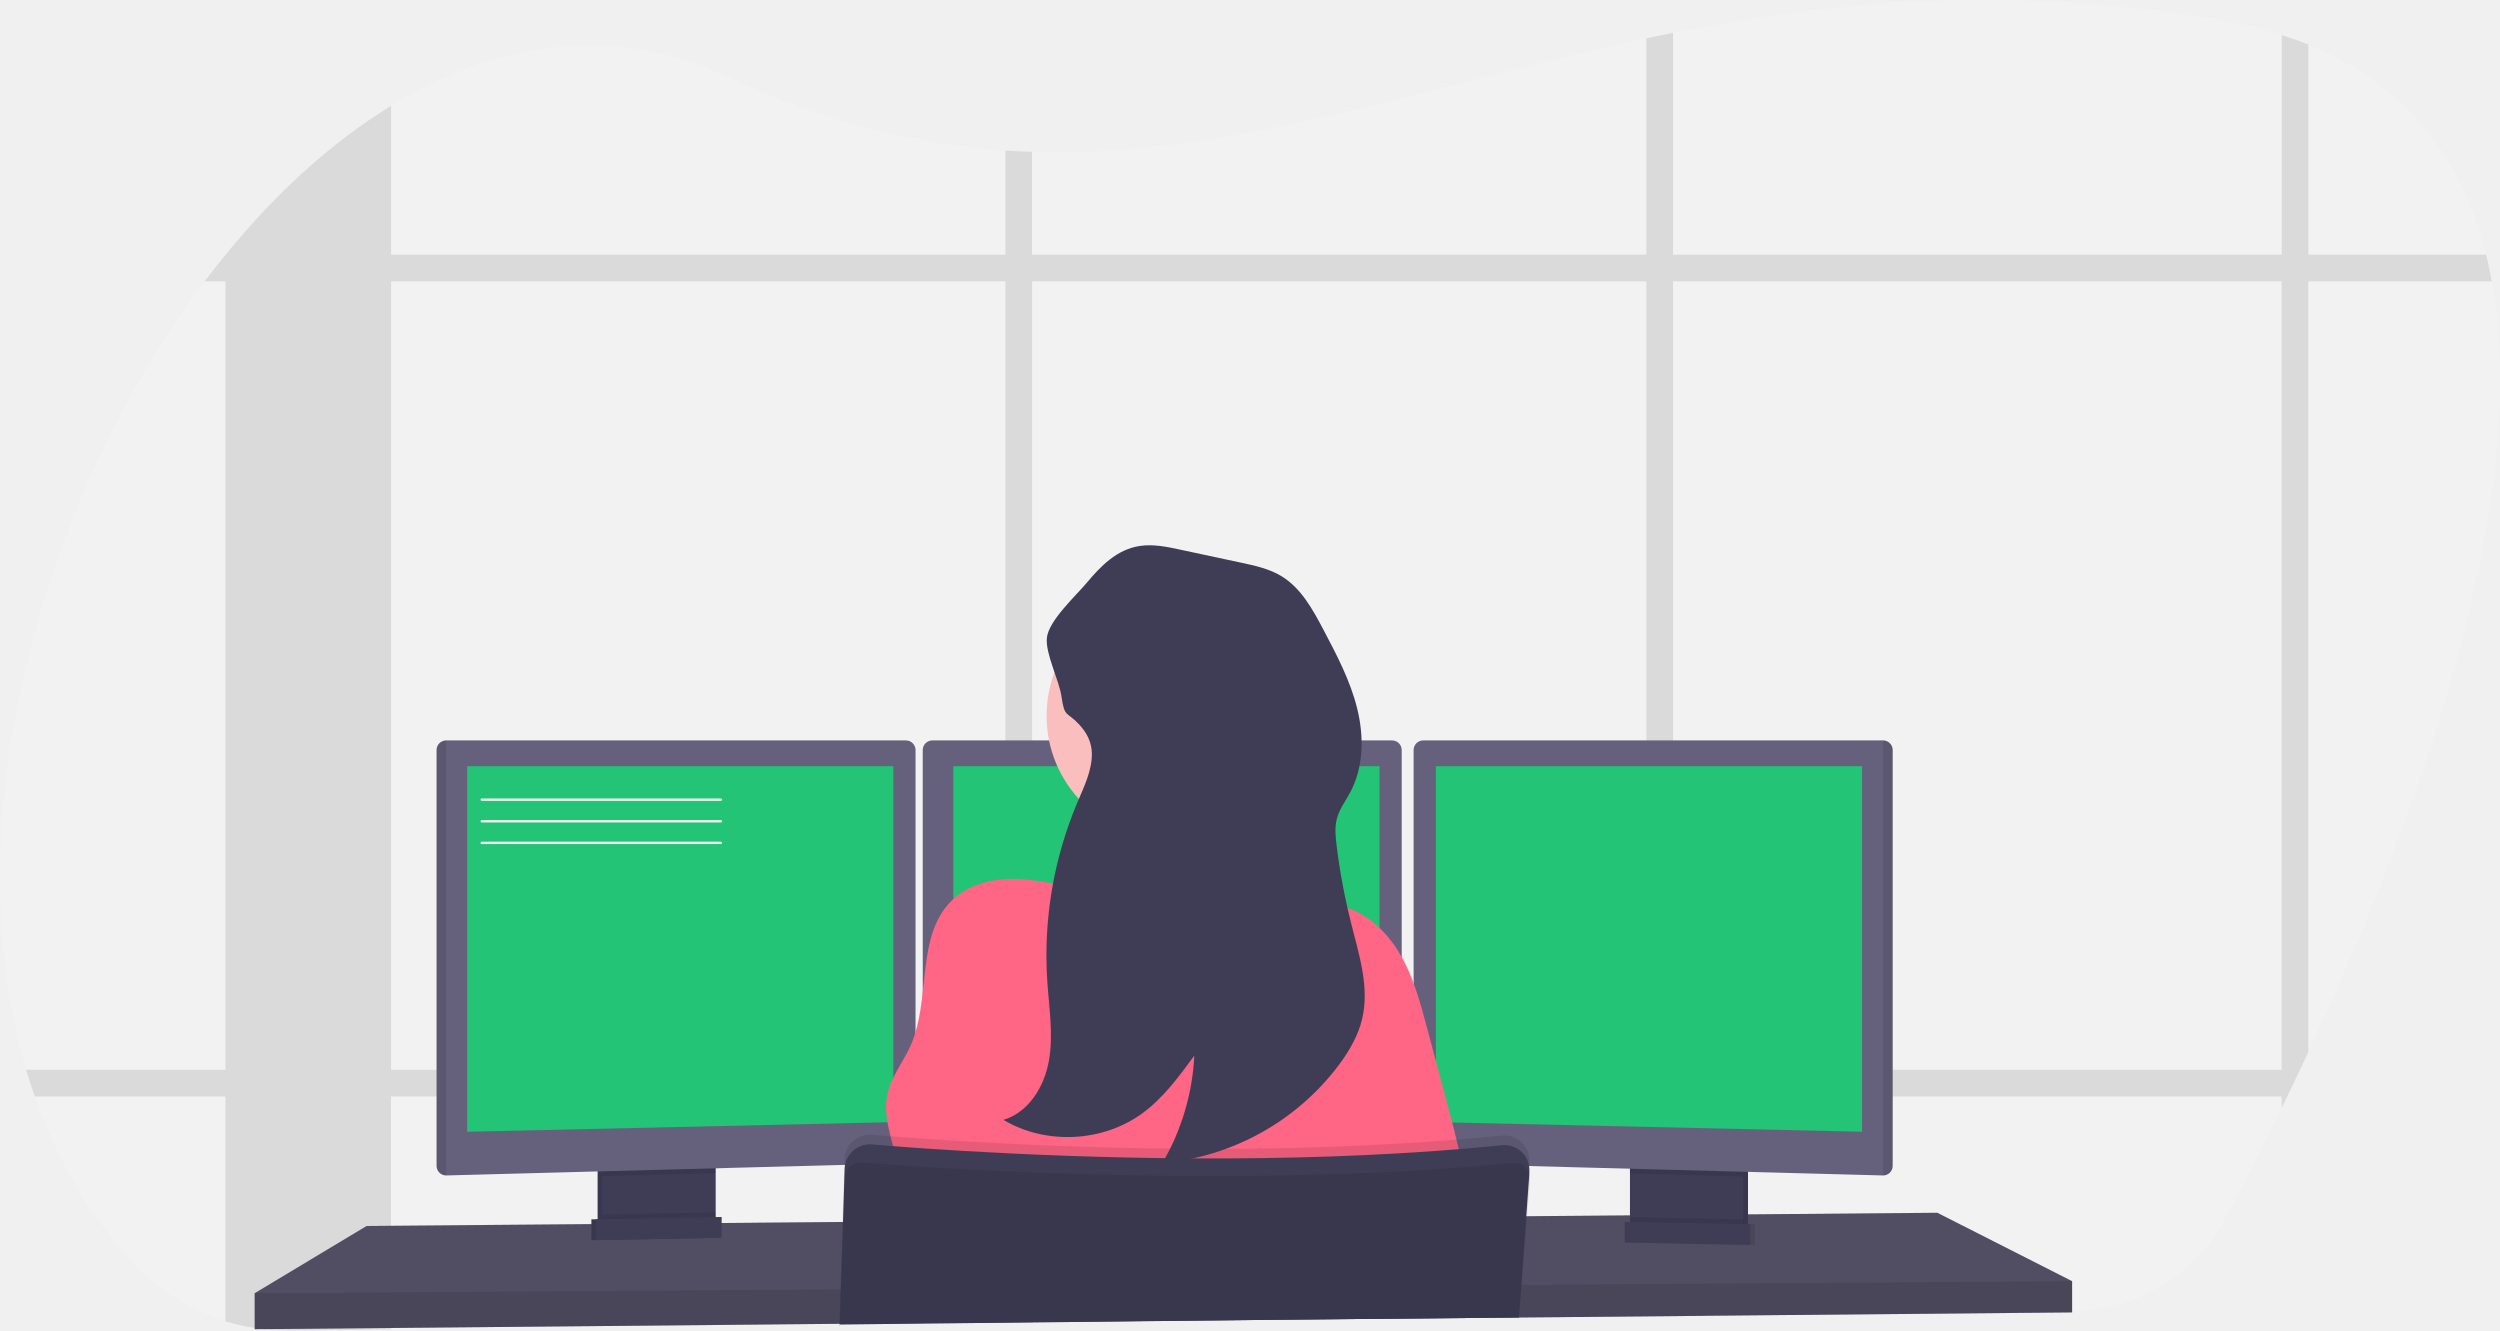
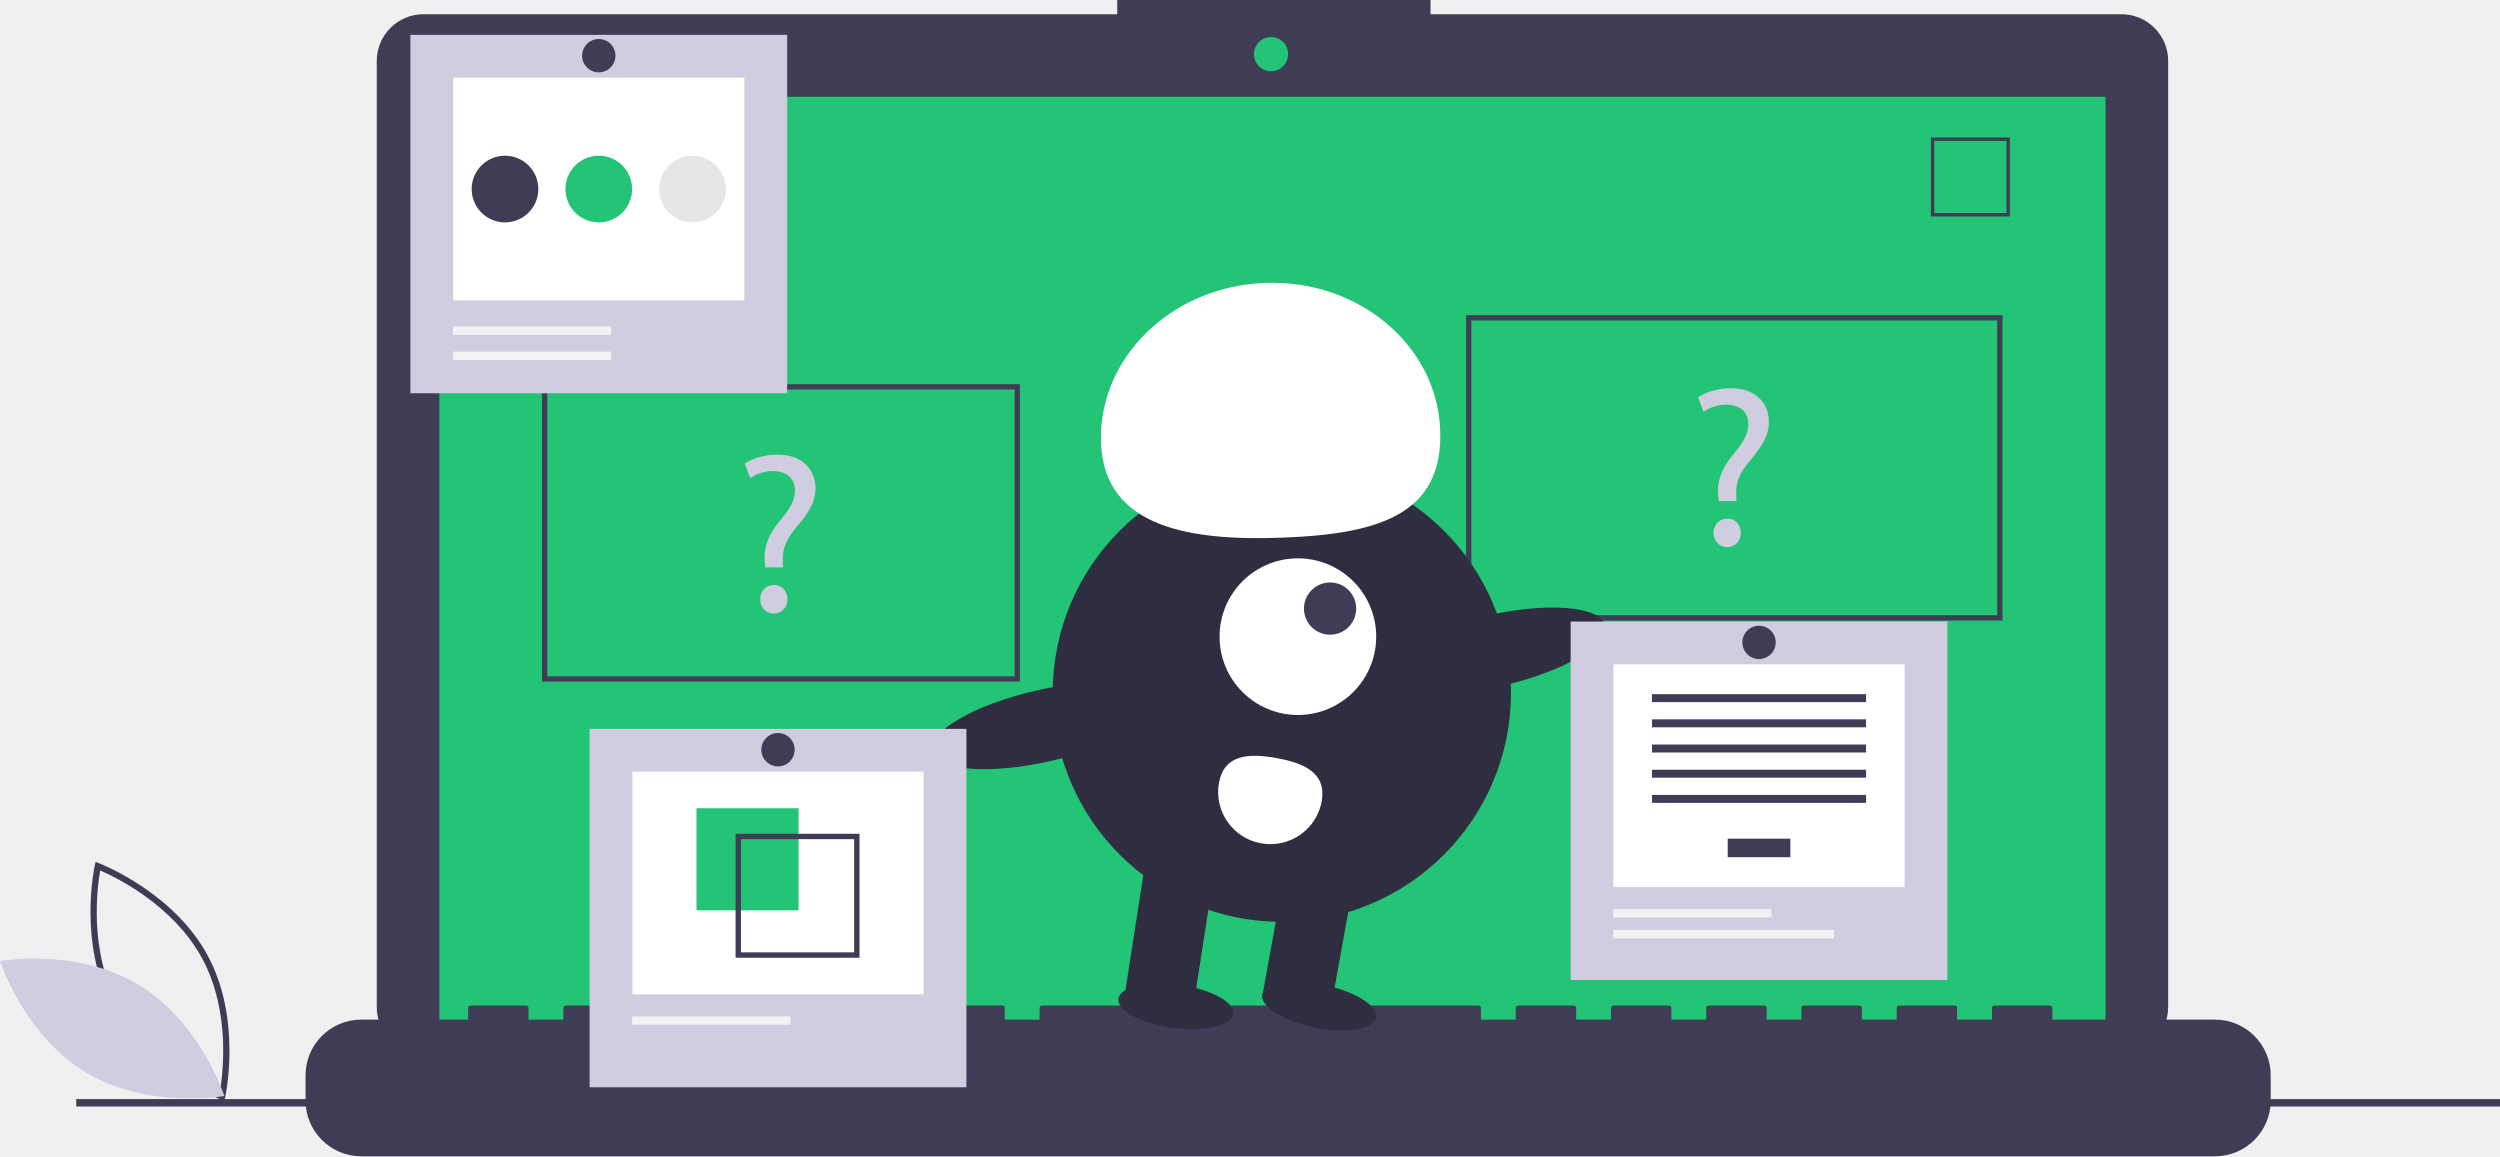
- <svg xmlns="http://www.w3.org/2000/svg" id="e6d15d18-a685-4480-ac2b-bd578043a679" data-name="Layer 1" width="1041.32" height="554.17" viewBox="0 0 1041.32 554.17">
-   <path d="M1040.82,611.12q-1.74,3.75-3.47,7.4-2.7,5.67-5.33,11.12c-.78,1.61-1.56,3.19-2.32,4.77-8.6,17.57-16.63,33.11-23.45,45.89A73.21,73.21,0,0,1,942.44,719l-151.65,1.65h-1.6l-13,.14-11.12.12-34.1.37-1.38,0-17.36.19h-.53l-107,1.16-95.51,1-11.11.12-69,.75H429l-44.75.48h-.48l-141.5,1.53-42.33.46a88,88,0,0,1-10.79-.54h0c-1.22-.14-2.44-.3-3.65-.49a87.38,87.38,0,0,1-51.29-27.54C116,678.37,102.75,655,93.85,629.64q-1.93-5.49-3.6-11.12C59.44,514.37,97,380,164.6,290.08q4.25-5.64,8.64-11l.07-.08c20.79-25.52,44.1-46.84,68.93-62,44-26.91,92.75-34.49,140.7-11.9,40.57,19.12,78.45,28.11,115.17,30.55,3.71.24,7.42.42,11.11.53,84.23,2.65,163.17-27.7,255.87-47.29,3.69-.78,7.39-1.55,11.12-2.28,66.13-13.16,139.49-20.1,226.73-5.51a189.09,189.09,0,0,1,26.76,6.4q5.77,1.86,11.12,4c41.64,16.94,64.35,48.24,74,87.46q1.37,5.46,2.37,11.11C1134.3,384.41,1084.19,518.23,1040.82,611.12Z" transform="translate(-79.34 -172.91)" fill="#f2f2f2" />
-   <path d="M576.36,618.52a95.22,95.22,0,0,1-1.87,11.12h93.7V618.52Zm-78.25,62.81,11.11-.09V653.77c-3.81-.17-7.52-.34-11.11-.52ZM265.19,618.52v11.12h198.5V618.52ZM1114.87,279h-74V191.51q-5.35-2.17-11.12-4V279H776.21V186.58c-3.73.73-7.43,1.5-11.12,2.28V279H509.22V236.15c-3.69-.11-7.4-.29-11.11-.53V279H242.24V217c-24.83,15.16-48.14,36.48-68.93,62h-.07v.08q-4.4,5.4-8.64,11h8.64V618.52h-83q1.66,5.63,3.6,11.12h79.39v93.62a87,87,0,0,0,12.2,2.79c1.21.19,2.43.35,3.65.49h0a88,88,0,0,0,10.79.54l42.33-.46v-97H498.11v94.21l11.11-.12V629.64H765.09V721l11.12-.12V629.64H1029.7v4.77c.76-1.58,1.54-3.16,2.32-4.77q2.63-5.45,5.33-11.12,1.73-3.64,3.47-7.4v-321h76.42Q1116.23,284.43,1114.87,279ZM242.24,618.52V290.08H498.11V618.52Zm267,0V290.08H765.09V618.52Zm520.48,0H776.21V290.08H1029.7Z" transform="translate(-79.34 -172.91)" opacity="0.1" />
-   <polygon points="863.09 533.65 863.09 546.65 711.17 548.05 709.55 548.08 651.81 548.61 650.43 548.63 632.88 548.78 632.36 548.78 525.38 549.77 349.77 551.4 349.62 551.4 304.97 551.82 304.49 551.83 106.09 553.65 106.09 538.65 152.74 510.65 246.34 509.87 248.34 509.86 249 509.85 251 509.82 295.94 509.45 297.95 509.44 298.59 509.43 300.59 509.42 315 509.3 315.38 509.29 350.93 508.99 351.22 508.99 628.62 506.65 635.41 506.6 636.09 506.6 641.27 506.55 678.92 506.24 680.92 506.21 682.77 506.19 683.73 506.19 695.44 506.1 697.76 506.07 700.87 506.05 710.62 505.96 726.09 505.83 728.09 505.81 731.57 505.79 732.22 505.79 806.93 505.15 863.09 533.65" fill="#65617d" />
-   <polygon points="863.09 533.65 863.09 546.65 711.17 548.05 709.55 548.08 651.81 548.61 650.43 548.63 632.88 548.78 632.36 548.78 525.38 549.77 349.77 551.4 349.62 551.4 304.97 551.82 304.49 551.83 106.09 553.65 106.09 538.65 152.74 510.65 246.34 509.87 248.34 509.86 249 509.85 251 509.82 295.94 509.45 297.95 509.44 298.59 509.43 300.59 509.42 315 509.3 315.38 509.29 350.93 508.99 351.22 508.99 628.62 506.65 635.41 506.6 636.09 506.6 641.27 506.55 678.92 506.24 680.92 506.21 682.77 506.19 683.73 506.19 695.44 506.1 697.76 506.07 700.87 506.05 710.62 505.96 726.09 505.83 728.09 505.81 731.57 505.79 732.22 505.79 806.93 505.15 863.09 533.65" opacity="0.2" />
-   <path d="M375.44,656.57v24.49a6.13,6.13,0,0,1-3.5,5.54,6,6,0,0,1-2.5.6l-34.9.74a6,6,0,0,1-2.7-.57,6.12,6.12,0,0,1-3.57-5.57V656.57Z" transform="translate(-79.34 -172.91)" fill="#3f3d56" />
-   <path d="M375.44,656.57v24.49a6.13,6.13,0,0,1-3.5,5.54,6,6,0,0,1-2.5.6l-34.9.74a6,6,0,0,1-2.7-.57,6.12,6.12,0,0,1-3.57-5.57V656.57Z" transform="translate(-79.34 -172.91)" opacity="0.1" />
-   <path d="M377.44,656.57v24.49a6.13,6.13,0,0,1-3.5,5.54,6,6,0,0,1-2.5.6l-34.9.74a6,6,0,0,1-2.7-.57,6.12,6.12,0,0,1-3.57-5.57V656.57Z" transform="translate(-79.34 -172.91)" fill="#3f3d56" />
-   <rect x="680.92" y="483.65" width="47.17" height="31.5" fill="#3f3d56" />
-   <rect x="680.92" y="483.65" width="47.17" height="31.5" opacity="0.1" />
-   <rect x="678.92" y="483.65" width="47.17" height="31.5" fill="#3f3d56" />
-   <polygon points="298.09 483.65 298.09 488.62 250.92 489.88 250.92 483.65 298.09 483.65" opacity="0.1" />
-   <path d="M460.69,485.27v168.2a4,4,0,0,1-3.85,3.95l-191.65,5.1h-.05a4,4,0,0,1-3.95-3.95V485.27a4,4,0,0,1,3.95-3.95h191.6A4,4,0,0,1,460.69,485.27Z" transform="translate(-79.34 -172.91)" fill="#65617d" />
-   <path d="M265.19,481.32v181.2h-.05a4,4,0,0,1-3.95-3.95V485.27a4,4,0,0,1,3.95-3.95Z" transform="translate(-79.34 -172.91)" opacity="0.1" />
-   <polygon points="194.59 319.15 372.09 319.15 372.09 467.4 194.59 471.4 194.59 319.15" fill="#23c476" />
-   <polygon points="726.09 483.65 726.09 490.06 678.92 488.8 678.92 483.65 726.09 483.65" opacity="0.1" />
-   <path d="M867.69,485.27v173.3a4,4,0,0,1-4,3.95h0L672,657.42a4,4,0,0,1-3.85-3.95V485.27a4,4,0,0,1,3.95-3.95h191.6A4,4,0,0,1,867.69,485.27Z" transform="translate(-79.34 -172.91)" fill="#65617d" />
-   <path d="M867.69,485.27v173.3a4,4,0,0,1-4,3.95h0V481.32h0A4,4,0,0,1,867.69,485.27Z" transform="translate(-79.34 -172.91)" opacity="0.1" />
-   <polygon points="775.59 319.15 598.09 319.15 598.09 467.4 775.59 471.4 775.59 319.15" fill="#23c476" />
-   <path d="M663.19,485.27v168.2a4,4,0,0,1-3.85,3.95l-191.65,5.1h0a4,4,0,0,1-4-3.95V485.27a4,4,0,0,1,3.95-3.95h191.6A4,4,0,0,1,663.19,485.27Z" transform="translate(-79.34 -172.91)" fill="#65617d" />
-   <polygon points="397.09 319.15 574.59 319.15 574.59 467.4 397.09 471.4 397.09 319.15" fill="#23c476" />
-   <polygon points="863.09 533.65 863.09 546.65 711.17 548.05 709.55 548.08 651.81 548.61 650.43 548.63 632.88 548.78 632.36 548.78 525.38 549.77 349.77 551.4 349.62 551.4 304.97 551.82 304.49 551.83 106.09 553.65 106.09 538.65 308.6 537.32 309.08 537.32 350.07 537.04 350.26 537.04 633.34 535.17 633.63 535.17 633.8 535.16 634.27 535.16 639.06 535.13 640.52 535.13 715.01 534.63 719.41 534.61 720.39 534.6 863.09 533.65" opacity="0.1" />
-   <circle cx="487.26" cy="298.15" r="51.33" fill="#fbbebe" />
-   <path d="M617.94,550.07s-99.5,12-90,0c3.44-4.34,4.39-17.2,4.2-31.85-.06-4.45-.22-9.06-.45-13.65-1.1-22-3.75-43.5-3.75-43.5s87-41,77-8.5c-4,13.13-2.69,31.57.35,48.88.89,5.05,1.92,10,3,14.7A344.67,344.67,0,0,0,617.94,550.07Z" transform="translate(-79.34 -172.91)" fill="#fbbebe" />
-   <path d="M585.47,546c11.51-2.13,23.7-6,34.53-1.54,2.85,1.17,5.47,2.88,8.39,3.86s6.12,1.22,9.16,1.91c10.68,2.42,19.34,10.55,24.9,20s8.44,20.14,11.26,30.72l6.9,25.83c6,22.45,12,45.09,13.39,68.3a2437.62,2437.62,0,0,1-250.84,1.43c5.44-10.34,11-21.31,10.54-33s-7.19-23.22-4.76-34.74c1.55-7.34,6.57-13.39,9.64-20.22,8.75-19.52,1.94-45.79,17.32-60.65,6.92-6.68,17-9.21,26.63-8.89,12.28.41,24.85,4.24,37,6.11C555.09,547.48,569.79,548.88,585.47,546Z" transform="translate(-79.34 -172.91)" fill="#ff6584" />
-   <path d="M716.37,657.17l-.1,1.43v.1l-.17,2.3-1.33,18.51-1.61,22.3-.46,6.28-1,13.44v.17l-107,1L429.11,724.6l0,.84h-.14l0-.84v-.28l.45-14.36.86-28.06.74-23.79.07-2.37a10.53,10.53,0,0,1,11.42-10.17c4.72.4,10.85.89,18.18,1.41l3,.22c42.33,2.94,120.56,6.74,199.5,2,1.66-.09,3.33-.19,5-.31,12.24-.77,24.47-1.76,36.58-3a10.53,10.53,0,0,1,11.6,11.23Z" transform="translate(-79.34 -172.91)" opacity="0.1" />
-   <path d="M429.08,725.44l0-.84,175.62-1.91,107-1H712v-.17l1-13.44.43-6,1.64-22.61,1.29-17.9,0-.44a10.62,10.62,0,0,0-.11-2.47.3.3,0,0,0,0-.1,10.39,10.39,0,0,0-2-4.64,10.54,10.54,0,0,0-9.42-4c-12.11,1.24-24.34,2.23-36.58,3-1.67.12-3.34.22-5,.31-78.94,4.69-157.17.89-199.5-2l-3-.22c-7.33-.52-13.46-1-18.18-1.41a10.54,10.54,0,0,0-11.24,8.53,11,11,0,0,0-.18,1.64l-.68,22.16L429.54,710l-.44,14.36v.28l0,.84Z" transform="translate(-79.34 -172.91)" fill="#3f3d56" />
-   <path d="M716.67,664.18l-1.23,15.33-1.83,22.85-.46,5.72-1,12.81-.06.64v.17h0l-.15,1.48.11-1.48h-.29l-107,1L429.11,724.6v-.28l.49-14.36,1-28.06.64-18.65A6.36,6.36,0,0,1,434.3,658a6.25,6.25,0,0,1,3.78-.9c2.1.17,4.68.37,7.69.59,4.89.36,10.92.78,17.94,1.22,13,.82,29.31,1.7,48,2.42,52,2,122.2,2.67,188.88-3.17,3-.26,6.1-.55,9.13-.84a6.26,6.26,0,0,1,3.48.66,5.16,5.16,0,0,1,.86.54,6.14,6.14,0,0,1,2,2.46,3.56,3.56,0,0,1,.25.61A6.28,6.28,0,0,1,716.67,664.18Z" transform="translate(-79.34 -172.91)" opacity="0.1" />
-   <path d="M377.44,677.87v3.19a6.13,6.13,0,0,1-3.5,5.54l-40.1.77a6.12,6.12,0,0,1-3.57-5.57v-3Z" transform="translate(-79.34 -172.91)" opacity="0.1" />
-   <polygon points="298.59 515.57 246.34 516.57 246.34 507.9 298.59 506.9 298.59 515.57" fill="#3f3d56" />
-   <polygon points="298.59 515.57 246.34 516.57 246.34 507.9 298.59 506.9 298.59 515.57" opacity="0.1" />
-   <polygon points="300.59 515.57 248.34 516.57 248.34 507.9 300.59 506.9 300.59 515.57" fill="#3f3d56" />
-   <path d="M758.56,679.87v3.19a6.13,6.13,0,0,0,3.5,5.54l40.1.77a6.12,6.12,0,0,0,3.57-5.57v-3Z" transform="translate(-79.34 -172.91)" opacity="0.1" />
-   <polygon points="678.72 517.57 730.97 518.57 730.97 509.9 678.72 508.9 678.72 517.57" opacity="0.1" />
-   <polygon points="676.72 517.57 728.97 518.57 728.97 509.9 676.72 508.9 676.72 517.57" fill="#3f3d56" />
-   <path d="M534.13,486.79c.08,7-3.16,13.6-5.91,20.07a163.49,163.49,0,0,0-12.66,74.71c.73,11,2.58,22,.73,32.9s-8.43,21.77-19,24.9c17.53,10.45,41.26,9.35,57.76-2.66,8.79-6.4,15.34-15.33,21.75-24.11a97.86,97.86,0,0,1-13.31,44.75A103.43,103.43,0,0,0,637,616.53c4.31-5.81,8.06-12.19,9.72-19.23,3.09-13-1.22-26.51-4.51-39.5a266.06,266.06,0,0,1-6.17-33c-.43-3.56-.78-7.22.1-10.7,1-4.07,3.67-7.51,5.64-11.22,5.6-10.54,5.73-23.3,2.86-34.88s-8.49-22.26-14.06-32.81c-4.46-8.46-9.3-17.31-17.46-22.28-5.1-3.1-11-4.39-16.88-5.64l-25.37-5.43c-5.55-1.19-11.26-2.38-16.87-1.51-9.47,1.48-16.14,8.32-22,15.34-4.59,5.46-15.81,15.71-16.6,22.86-.72,6.59,5.1,17.63,6.09,24.58,1.3,9,2.22,6,7.3,11.52C532,478.05,534.07,482,534.13,486.79Z" transform="translate(-79.34 -172.91)" fill="#3f3d56" />
-   <path d="M379.6,506.5H280a.5.5,0,0,1,0-1h99.6a.5.5,0,0,1,0,1Z" transform="translate(-79.34 -172.91)" fill="#f2f2f2" />
-   <path d="M379.6,515.5H280a.5.5,0,0,1,0-1h99.6a.5.5,0,0,1,0,1Z" transform="translate(-79.34 -172.91)" fill="#f2f2f2" />
-   <path d="M379.6,524.5H280a.5.5,0,0,1,0-1h99.6a.5.5,0,0,1,0,1Z" transform="translate(-79.34 -172.91)" fill="#f2f2f2" />
+ <svg xmlns="http://www.w3.org/2000/svg" id="e18ebc6e-17e0-463f-bef8-5e03a9b69a2f" data-name="Layer 1" width="941.404" height="435.42" viewBox="0 0 941.404 435.42">
+   <path d="M213.791,646.813l-1.267-.475c-.278-.105-27.993-10.723-40.975-34.799-12.983-24.077-6.626-53.067-6.56-53.356l.299-1.32,1.267.475c.278.105,27.992,10.723,40.975,34.799,12.983,24.077,6.626,53.067,6.56,53.356Zm-40.163-36.395c10.976,20.357,32.877,30.791,38.426,33.174,1.055-5.947,4.364-29.997-6.603-50.334-10.965-20.335-32.874-30.786-38.426-33.174C165.97,566.035,162.662,590.082,173.628,610.418Z" transform="translate(-129.2979 -232.2899)" fill="#3f3d56" />
+   <path d="M181.471,603.093c23.331,14.037,32.317,41.918,32.317,41.918s-28.842,5.123-52.173-8.914-32.317-41.918-32.317-41.918S158.14,589.057,181.471,603.093Z" transform="translate(-129.2979 -232.2899)" fill="#d0cde1" />
+   <path d="M928.148,237.652H667.979v-5.362h-117.971v5.362H288.766a17.599,17.599,0,0,0-17.599,17.599V611.503a17.599,17.599,0,0,0,17.599,17.599H928.148A17.599,17.599,0,0,0,945.747,611.503V255.251A17.599,17.599,0,0,0,928.148,237.652Z" transform="translate(-129.2979 -232.2899)" fill="#3f3d56" />
+   <rect x="165.464" y="36.464" width="627.391" height="353.913" fill="#23c476" />
+   <circle cx="478.623" cy="20.377" r="6.435" fill="#23c476" />
+   <path d="M886.136,313.797h-29.74V284.057h29.74Zm-28.447-1.293h27.154V285.35H857.689Z" transform="translate(-129.2979 -232.2899)" fill="#3f3d56" />
+   <path d="M963.363,616.232H902.133v-4.412a.875.875,0,0,0-.875-.875H880.266a.875.875,0,0,0-.875.875v4.412H866.271v-4.412a.875.875,0,0,0-.875-.875H844.403a.875.875,0,0,0-.875.875v4.412H830.408v-4.412a.875.875,0,0,0-.875-.875H808.54a.875.875,0,0,0-.875.875v4.412H794.545v-4.412a.875.875,0,0,0-.875-.875H772.677a.875.875,0,0,0-.875.875v4.412H758.682v-4.412a.875.875,0,0,0-.875-.875h-20.993a.875.875,0,0,0-.875.875v4.412H722.819v-4.412a.875.875,0,0,0-.875-.875H700.951a.875.875,0,0,0-.875.875v4.412H686.956v-4.412a.875.875,0,0,0-.875-.875H521.637a.875.875,0,0,0-.875.875v4.412H507.642v-4.412a.875.875,0,0,0-.875-.875H485.774a.875.875,0,0,0-.875.875v4.412H471.779v-4.412a.875.875,0,0,0-.875-.875H449.911a.875.875,0,0,0-.875.875v4.412H435.916v-4.412a.875.875,0,0,0-.875-.875H414.048a.875.875,0,0,0-.875.875v4.412H400.053v-4.412a.875.875,0,0,0-.875-.875H378.185a.875.875,0,0,0-.875.875v4.412H364.19v-4.412a.875.875,0,0,0-.875-.875H342.323a.875.875,0,0,0-.875.875v4.412H328.327v-4.412a.875.875,0,0,0-.875-.875h-20.993a.875.875,0,0,0-.875.875v4.412h-40.236a20.993,20.993,0,0,0-20.993,20.993v9.492a20.993,20.993,0,0,0,20.993,20.993H963.363a20.993,20.993,0,0,0,20.993-20.993v-9.492A20.993,20.993,0,0,0,963.363,616.232Z" transform="translate(-129.2979 -232.2899)" fill="#3f3d56" />
+   <rect x="28.711" y="413.883" width="912.693" height="2.785" fill="#3f3d56" />
+   <path d="M883.37,465.961h-202v-115h202Zm-200-2h198v-111h-198Z" transform="translate(-129.2979 -232.2899)" fill="#3f3d56" />
+   <path d="M513.37,488.961h-180v-112h180Zm-178-2h176v-108h-176Z" transform="translate(-129.2979 -232.2899)" fill="#3f3d56" />
+   <path d="M417.464,445.961l-.172-2.236c-.516-4.644,1.032-9.718,5.332-14.877,3.87-4.559,6.02-7.912,6.02-11.782,0-4.386-2.752-7.31-8.17-7.396a15.28,15.28,0,0,0-8.686,2.666l-2.064-5.418c2.838-2.064,7.74-3.44,12.298-3.44,9.89,0,14.362,6.106,14.362,12.642,0,5.849-3.268,10.062-7.396,14.964-3.784,4.472-5.16,8.256-4.902,12.642l.086,2.236Zm-1.892,12.04a5.084,5.084,0,0,1,5.16-5.418c3.01,0,5.074,2.235,5.074,5.418a5.121,5.121,0,1,1-10.234,0Z" transform="translate(-129.2979 -232.2899)" fill="#d0cde1" />
+   <path d="M776.464,420.961l-.172-2.236c-.516-4.644,1.032-9.718,5.332-14.877,3.87-4.559,6.02-7.912,6.02-11.782,0-4.386-2.752-7.31-8.17-7.396a15.28,15.28,0,0,0-8.686,2.666l-2.064-5.418c2.838-2.064,7.74-3.44,12.298-3.44,9.89,0,14.362,6.106,14.362,12.642,0,5.849-3.268,10.062-7.396,14.964-3.784,4.472-5.16,8.256-4.902,12.642l.086,2.236Zm-1.892,12.04a5.084,5.084,0,0,1,5.16-5.418c3.01,0,5.074,2.235,5.074,5.418a5.121,5.121,0,1,1-10.234,0Z" transform="translate(-129.2979 -232.2899)" fill="#d0cde1" />
+   <circle cx="482.693" cy="260.849" r="86.292" fill="#2f2e41" />
+   <polygon points="449.365 379.018 423.568 374.348 431.935 320.484 457.731 325.154 449.365 379.018" fill="#2f2e41" />
+   <rect x="608.432" y="564.073" width="26.215" height="46.969" transform="translate(-14.69358 -333.6098) rotate(10.26106)" fill="#2f2e41" />
+   <ellipse cx="626.082" cy="611.196" rx="8.192" ry="21.846" transform="translate(-226.2152 871.6648) rotate(-78.58697)" fill="#2f2e41" />
+   <ellipse cx="572.111" cy="611.257" rx="8.192" ry="21.846" transform="translate(-238.2839 865.8482) rotate(-82.4537)" fill="#2f2e41" />
+   <circle cx="488.734" cy="239.741" r="29.492" fill="#fff" />
+   <circle cx="500.856" cy="229.17" r="9.831" fill="#3f3d56" />
+   <path d="M543.919,399.262c-1.298-31.947,26.236-59.006,61.498-60.438s64.899,23.304,66.197,55.251-23.214,39.205-58.476,40.638S545.216,431.209,543.919,399.262Z" transform="translate(-129.2979 -232.2899)" fill="#fff" />
+   <ellipse cx="691.67" cy="477.418" rx="43.146" ry="13.545" transform="translate(-218.4794 -65.68735) rotate(-12.9101)" fill="#2f2e41" />
+   <ellipse cx="522.282" cy="505.587" rx="43.146" ry="13.545" transform="translate(-229.0548 -102.8204) rotate(-12.9101)" fill="#2f2e41" />
+   <path d="M588.291,527.145A19.662,19.662,0,0,0,626.985,534.15c1.934-10.685-6.327-14.466-17.012-16.4S590.225,516.46,588.291,527.145Z" transform="translate(-129.2979 -232.2899)" fill="#fff" />
+   <rect x="154.535" y="13.122" width="141.887" height="134.967" fill="#d0cde1" />
+   <rect x="170.658" y="29.246" width="109.64" height="83.842" fill="#fff" />
+   <rect x="170.55" y="122.979" width="59.637" height="3.139" fill="#f2f2f2" />
+   <rect x="170.55" y="132.396" width="59.637" height="3.139" fill="#f2f2f2" />
+   <circle cx="190.167" cy="71.19" r="12.555" fill="#3f3d56" />
+   <circle cx="225.478" cy="71.19" r="12.555" fill="#23c476" />
+   <circle cx="260.789" cy="71.19" r="12.555" fill="#e6e6e6" />
+   <circle cx="225.478" cy="20.969" r="6.278" fill="#3f3d56" />
+   <rect x="222.022" y="274.459" width="141.887" height="134.967" fill="#d0cde1" />
+   <rect x="238.146" y="290.582" width="109.64" height="83.842" fill="#fff" />
+   <rect x="262.272" y="304.361" width="38.437" height="38.437" fill="#23c476" />
+   <path d="M406.284,546.262V592.936h46.674V546.262Zm44.649,44.649H408.308V548.287H450.933Z" transform="translate(-129.2979 -232.2899)" fill="#3f3d56" />
+   <rect x="238.037" y="382.747" width="59.637" height="3.139" fill="#f2f2f2" />
+   <circle cx="292.966" cy="282.306" r="6.278" fill="#3f3d56" />
+   <rect x="591.437" y="234.053" width="141.887" height="134.967" fill="#d0cde1" />
+   <rect x="607.56" y="250.176" width="109.64" height="83.842" fill="#fff" />
+   <rect x="650.587" y="315.812" width="23.587" height="6.99" fill="#3f3d56" />
+   <rect x="622.072" y="261.393" width="80.617" height="2.996" fill="#3f3d56" />
+   <rect x="622.072" y="270.879" width="80.617" height="2.996" fill="#3f3d56" />
+   <rect x="622.072" y="280.365" width="80.617" height="2.996" fill="#3f3d56" />
+   <rect x="622.072" y="289.851" width="80.617" height="2.996" fill="#3f3d56" />
+   <rect x="622.072" y="299.337" width="80.617" height="2.996" fill="#3f3d56" />
+   <rect x="607.451" y="342.341" width="59.637" height="3.139" fill="#f2f2f2" />
+   <rect x="607.451" y="350.187" width="83.178" height="3.139" fill="#f2f2f2" />
+   <circle cx="662.38" cy="241.9" r="6.278" fill="#3f3d56" />
</svg>
